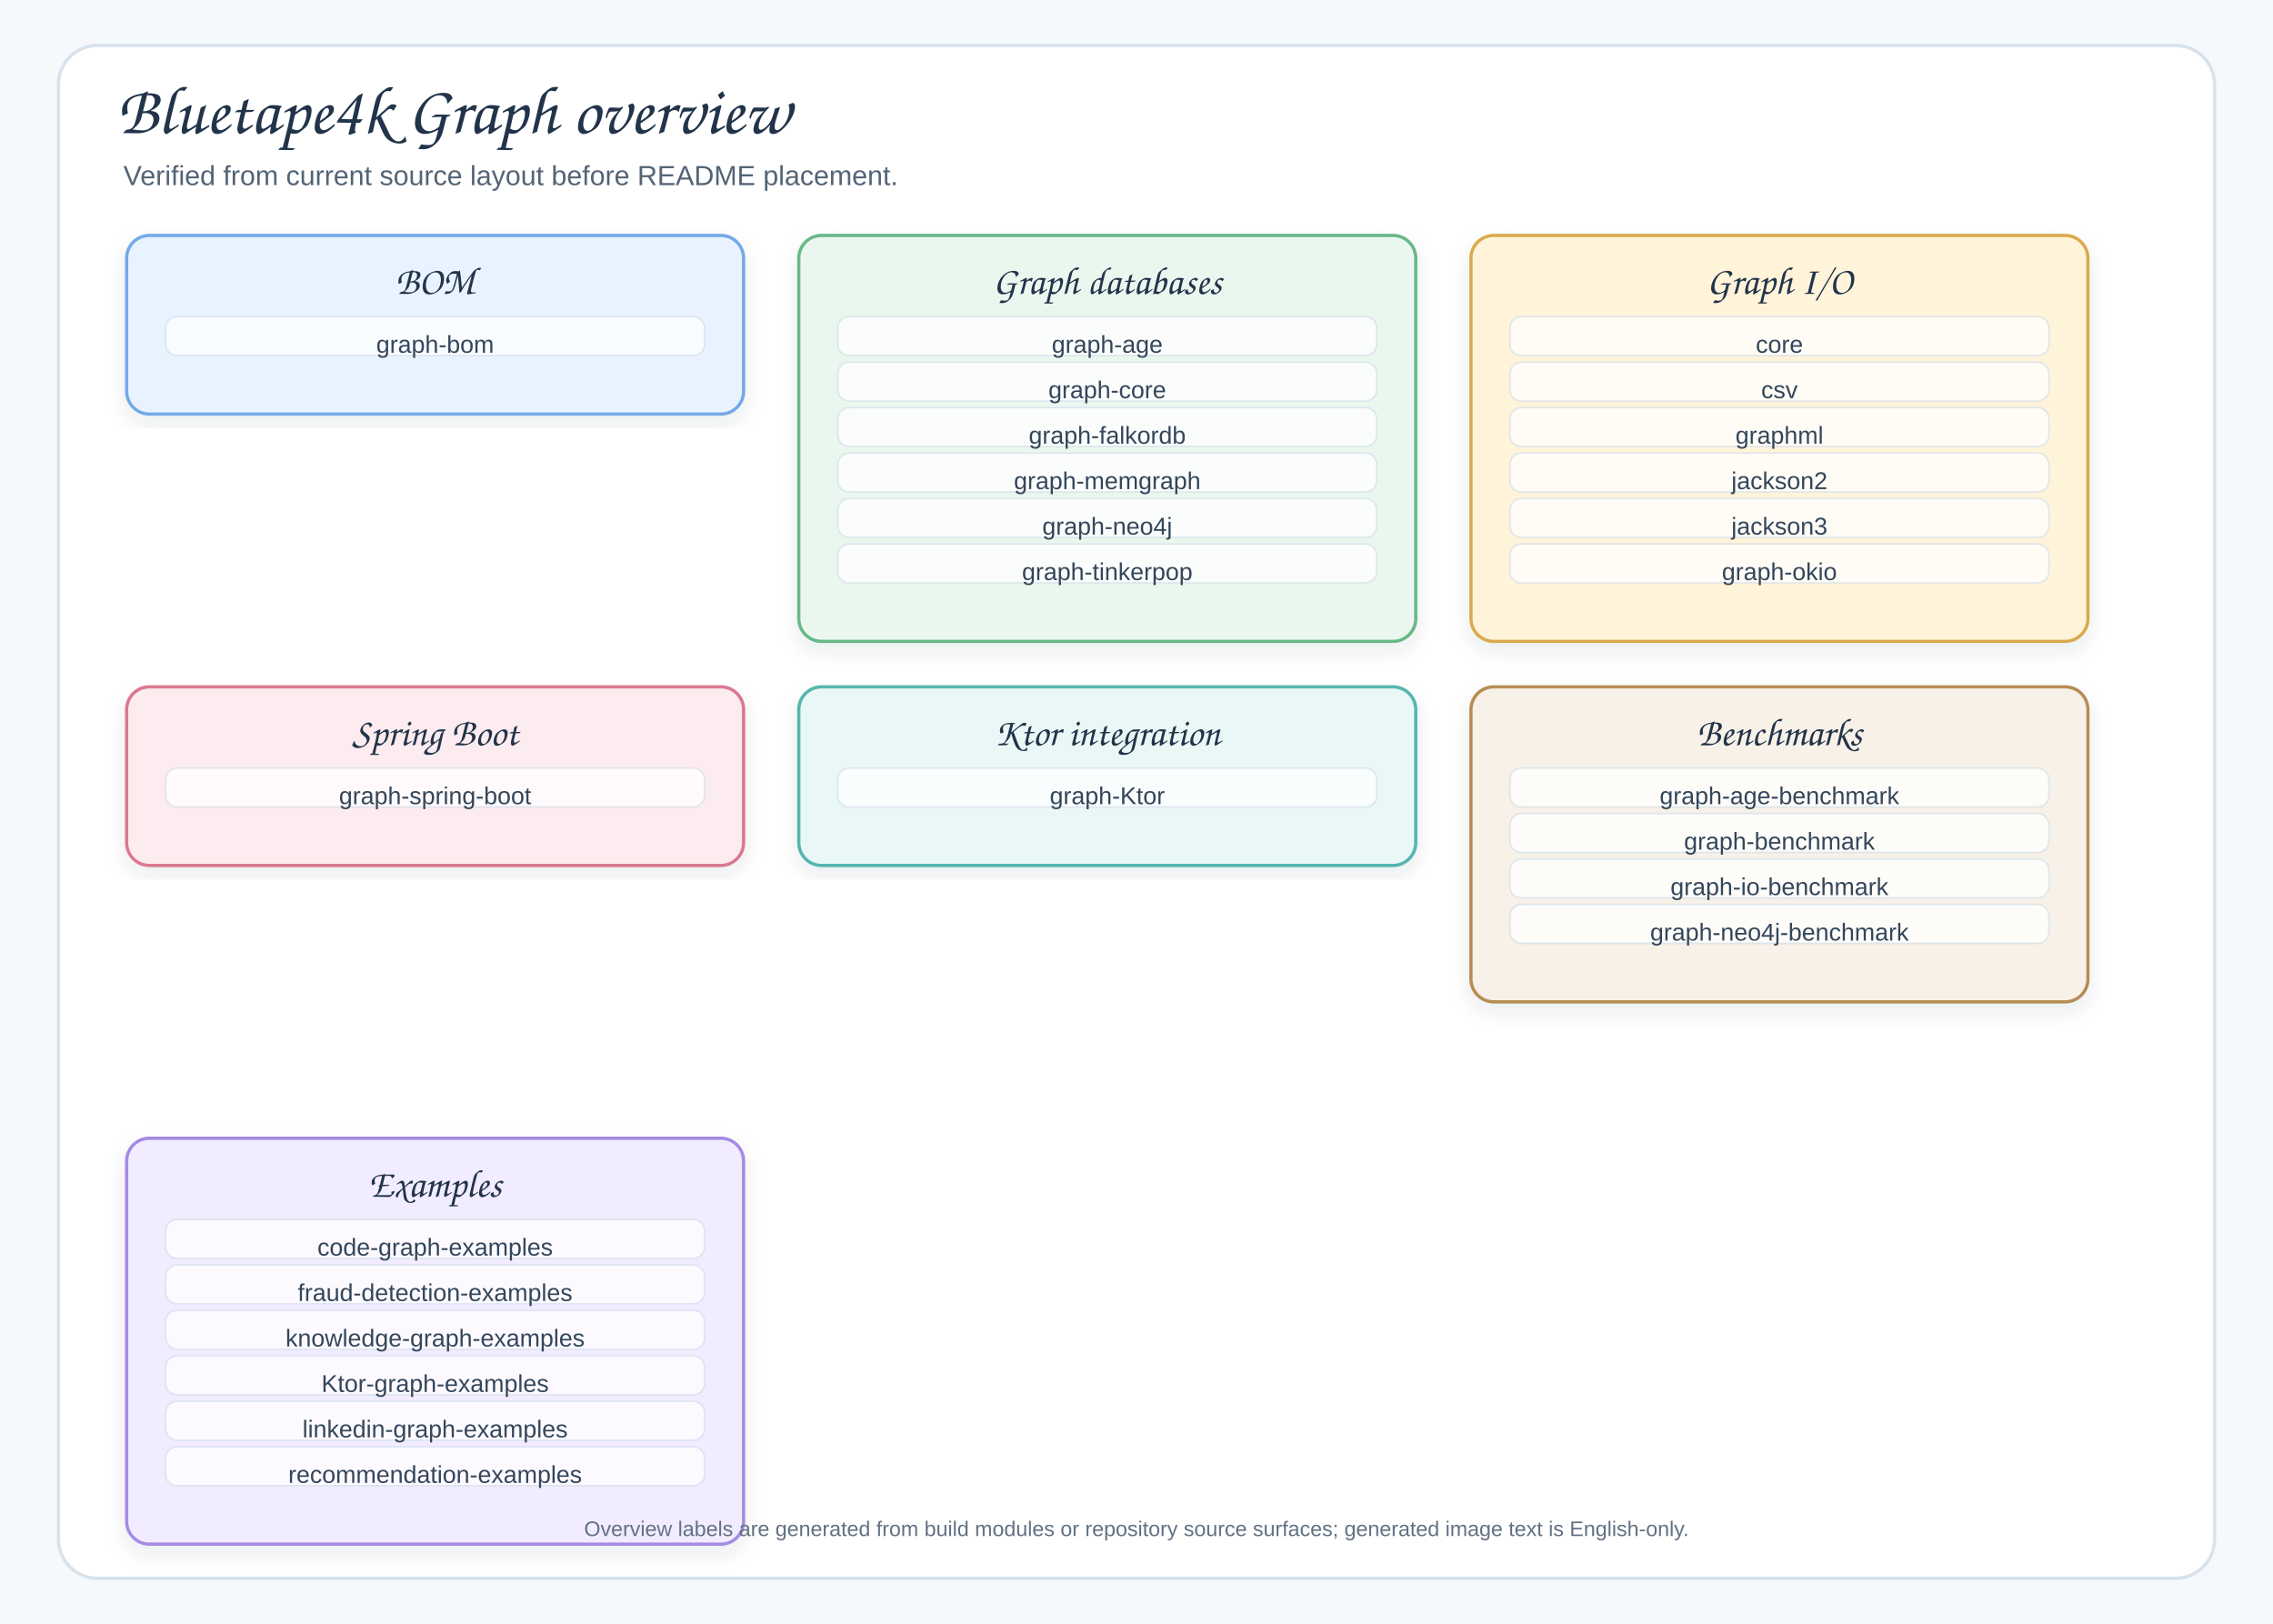
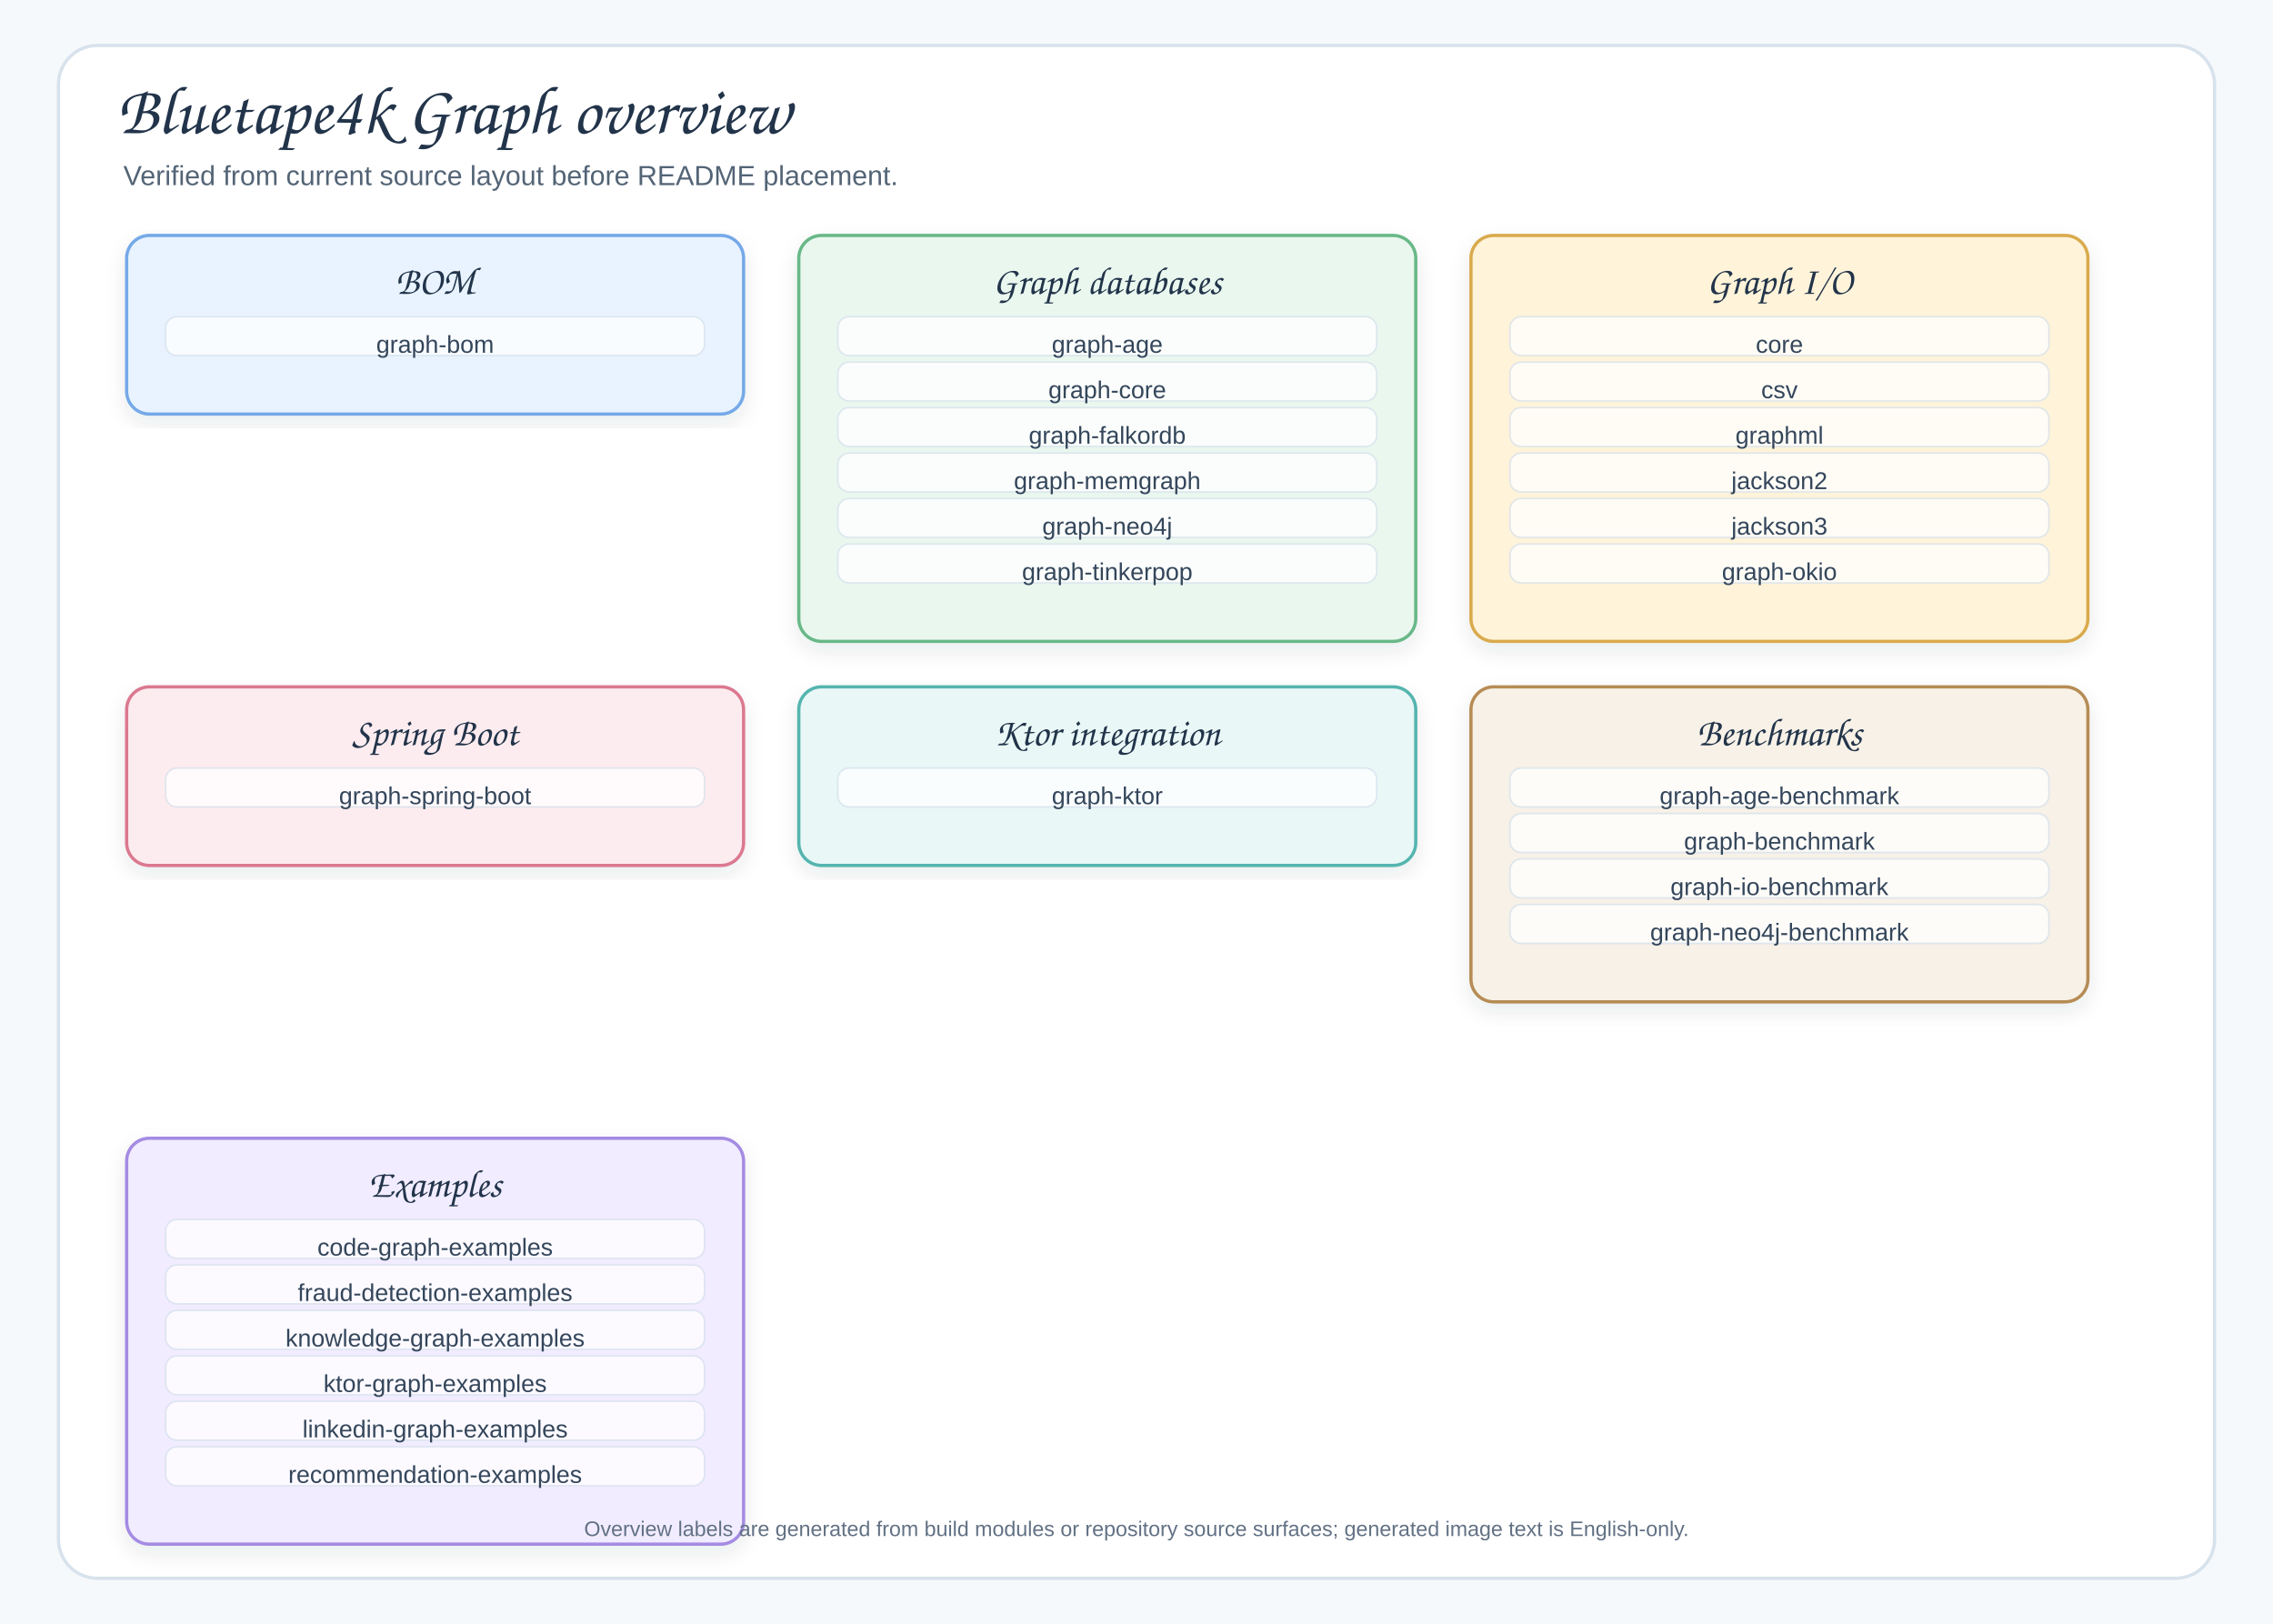
<svg xmlns="http://www.w3.org/2000/svg" width="1400" height="1000" viewBox="0 0 1400 1000" role="img" aria-labelledby="title desc">
  <defs>
    <filter id="shadow" x="-8%" y="-8%" width="116%" height="116%">
      <feDropShadow dx="0" dy="5" stdDeviation="6" flood-color="#203040" flood-opacity="0.09" />
    </filter>
    <style>.canvas{fill:#F6F9FC}.frame{fill:#FFFFFF;stroke:#D7E2EC;stroke-width:2}.title{font-family:"Architects Daughter","Comic Sans MS","Comic Sans",cursive;font-size:42px;fill:#22344A;font-weight:400}.subtitle{font-family:"Comic Sans MS","Comic Sans","Comic Neue",Arial,sans-serif;font-size:17px;fill:#536476;font-weight:400}.group{filter:url(#shadow);stroke-width:2}.gtitle{font-family:"Architects Daughter","Comic Sans MS","Comic Sans",cursive;font-size:24px;fill:#22344A;font-weight:400}.label{font-family:"Comic Sans MS","Comic Sans","Comic Neue",Arial,sans-serif;font-size:15px;fill:#34465B;font-weight:400}.small{font-family:"Comic Sans MS","Comic Sans","Comic Neue",Arial,sans-serif;font-size:13px;fill:#627184;font-weight:400}.axis{font-family:"Architects Daughter","Comic Sans MS","Comic Sans",cursive;font-size:22px;fill:#22344A;font-weight:400}</style>
  </defs>
  <rect class="canvas" width="1400" height="1000" />
  <rect class="frame" x="36" y="28" width="1328" height="944" rx="24" />
  <text class="title" x="72" y="82">Bluetape4k Graph overview</text>
  <text class="subtitle" x="76" y="114">Verified from current source layout before README placement.</text>
  <g transform="translate(78,145)">
    <rect class="group" x="0" y="0" width="380" height="110" rx="14" fill="#E8F3FF" stroke="#75A9E8" />
    <text class="gtitle" x="190" y="36" text-anchor="middle">BOM</text>
    <rect x="24" y="50" width="332" height="24" rx="7" fill="#FFFFFF" opacity="0.76" stroke="#D7E2EC" />
    <text class="label" x="190" y="68" text-anchor="middle" dominant-baseline="middle">graph-bom</text>
  </g>
  <g transform="translate(492,145)">
    <rect class="group" x="0" y="0" width="380" height="250" rx="14" fill="#EAF7EF" stroke="#69B888" />
    <text class="gtitle" x="190" y="36" text-anchor="middle">Graph databases</text>
    <rect x="24" y="50" width="332" height="24" rx="7" fill="#FFFFFF" opacity="0.76" stroke="#D7E2EC" />
    <text class="label" x="190" y="68" text-anchor="middle" dominant-baseline="middle">graph-age</text>
    <rect x="24" y="78" width="332" height="24" rx="7" fill="#FFFFFF" opacity="0.76" stroke="#D7E2EC" />
    <text class="label" x="190" y="96" text-anchor="middle" dominant-baseline="middle">graph-core</text>
    <rect x="24" y="106" width="332" height="24" rx="7" fill="#FFFFFF" opacity="0.76" stroke="#D7E2EC" />
    <text class="label" x="190" y="124" text-anchor="middle" dominant-baseline="middle">graph-falkordb</text>
    <rect x="24" y="134" width="332" height="24" rx="7" fill="#FFFFFF" opacity="0.76" stroke="#D7E2EC" />
    <text class="label" x="190" y="152" text-anchor="middle" dominant-baseline="middle">graph-memgraph</text>
    <rect x="24" y="162" width="332" height="24" rx="7" fill="#FFFFFF" opacity="0.76" stroke="#D7E2EC" />
    <text class="label" x="190" y="180" text-anchor="middle" dominant-baseline="middle">graph-neo4j</text>
    <rect x="24" y="190" width="332" height="24" rx="7" fill="#FFFFFF" opacity="0.76" stroke="#D7E2EC" />
    <text class="label" x="190" y="208" text-anchor="middle" dominant-baseline="middle">graph-tinkerpop</text>
  </g>
  <g transform="translate(906,145)">
    <rect class="group" x="0" y="0" width="380" height="250" rx="14" fill="#FFF3D9" stroke="#D9AA4D" />
    <text class="gtitle" x="190" y="36" text-anchor="middle">Graph I/O</text>
    <rect x="24" y="50" width="332" height="24" rx="7" fill="#FFFFFF" opacity="0.76" stroke="#D7E2EC" />
    <text class="label" x="190" y="68" text-anchor="middle" dominant-baseline="middle">core</text>
    <rect x="24" y="78" width="332" height="24" rx="7" fill="#FFFFFF" opacity="0.76" stroke="#D7E2EC" />
    <text class="label" x="190" y="96" text-anchor="middle" dominant-baseline="middle">csv</text>
    <rect x="24" y="106" width="332" height="24" rx="7" fill="#FFFFFF" opacity="0.76" stroke="#D7E2EC" />
    <text class="label" x="190" y="124" text-anchor="middle" dominant-baseline="middle">graphml</text>
    <rect x="24" y="134" width="332" height="24" rx="7" fill="#FFFFFF" opacity="0.76" stroke="#D7E2EC" />
    <text class="label" x="190" y="152" text-anchor="middle" dominant-baseline="middle">jackson2</text>
    <rect x="24" y="162" width="332" height="24" rx="7" fill="#FFFFFF" opacity="0.76" stroke="#D7E2EC" />
    <text class="label" x="190" y="180" text-anchor="middle" dominant-baseline="middle">jackson3</text>
    <rect x="24" y="190" width="332" height="24" rx="7" fill="#FFFFFF" opacity="0.76" stroke="#D7E2EC" />
    <text class="label" x="190" y="208" text-anchor="middle" dominant-baseline="middle">graph-okio</text>
  </g>
  <g transform="translate(78,423)">
    <rect class="group" x="0" y="0" width="380" height="110" rx="14" fill="#FDECEF" stroke="#DB7890" />
    <text class="gtitle" x="190" y="36" text-anchor="middle">Spring Boot</text>
    <rect x="24" y="50" width="332" height="24" rx="7" fill="#FFFFFF" opacity="0.76" stroke="#D7E2EC" />
    <text class="label" x="190" y="68" text-anchor="middle" dominant-baseline="middle">graph-spring-boot</text>
  </g>
  <g transform="translate(492,423)">
    <rect class="group" x="0" y="0" width="380" height="110" rx="14" fill="#E9F7F6" stroke="#55B5AF" />
    <text class="gtitle" x="190" y="36" text-anchor="middle">Ktor integration</text>
    <rect x="24" y="50" width="332" height="24" rx="7" fill="#FFFFFF" opacity="0.76" stroke="#D7E2EC" />
-     <text class="label" x="190" y="68" text-anchor="middle" dominant-baseline="middle">graph-Ktor</text>
+     <text class="label" x="190" y="68" text-anchor="middle" dominant-baseline="middle">graph-ktor</text>
  </g>
  <g transform="translate(906,423)">
    <rect class="group" x="0" y="0" width="380" height="194" rx="14" fill="#F7F1E7" stroke="#B68C55" />
    <text class="gtitle" x="190" y="36" text-anchor="middle">Benchmarks</text>
    <rect x="24" y="50" width="332" height="24" rx="7" fill="#FFFFFF" opacity="0.76" stroke="#D7E2EC" />
    <text class="label" x="190" y="68" text-anchor="middle" dominant-baseline="middle">graph-age-benchmark</text>
    <rect x="24" y="78" width="332" height="24" rx="7" fill="#FFFFFF" opacity="0.76" stroke="#D7E2EC" />
    <text class="label" x="190" y="96" text-anchor="middle" dominant-baseline="middle">graph-benchmark</text>
    <rect x="24" y="106" width="332" height="24" rx="7" fill="#FFFFFF" opacity="0.76" stroke="#D7E2EC" />
    <text class="label" x="190" y="124" text-anchor="middle" dominant-baseline="middle">graph-io-benchmark</text>
    <rect x="24" y="134" width="332" height="24" rx="7" fill="#FFFFFF" opacity="0.76" stroke="#D7E2EC" />
    <text class="label" x="190" y="152" text-anchor="middle" dominant-baseline="middle">graph-neo4j-benchmark</text>
  </g>
  <g transform="translate(78,701)">
    <rect class="group" x="0" y="0" width="380" height="250" rx="14" fill="#F1ECFF" stroke="#A58BE3" />
    <text class="gtitle" x="190" y="36" text-anchor="middle">Examples</text>
    <rect x="24" y="50" width="332" height="24" rx="7" fill="#FFFFFF" opacity="0.76" stroke="#D7E2EC" />
    <text class="label" x="190" y="68" text-anchor="middle" dominant-baseline="middle">code-graph-examples</text>
    <rect x="24" y="78" width="332" height="24" rx="7" fill="#FFFFFF" opacity="0.76" stroke="#D7E2EC" />
    <text class="label" x="190" y="96" text-anchor="middle" dominant-baseline="middle">fraud-detection-examples</text>
    <rect x="24" y="106" width="332" height="24" rx="7" fill="#FFFFFF" opacity="0.76" stroke="#D7E2EC" />
    <text class="label" x="190" y="124" text-anchor="middle" dominant-baseline="middle">knowledge-graph-examples</text>
    <rect x="24" y="134" width="332" height="24" rx="7" fill="#FFFFFF" opacity="0.76" stroke="#D7E2EC" />
-     <text class="label" x="190" y="152" text-anchor="middle" dominant-baseline="middle">Ktor-graph-examples</text>
+     <text class="label" x="190" y="152" text-anchor="middle" dominant-baseline="middle">ktor-graph-examples</text>
    <rect x="24" y="162" width="332" height="24" rx="7" fill="#FFFFFF" opacity="0.76" stroke="#D7E2EC" />
    <text class="label" x="190" y="180" text-anchor="middle" dominant-baseline="middle">linkedin-graph-examples</text>
    <rect x="24" y="190" width="332" height="24" rx="7" fill="#FFFFFF" opacity="0.76" stroke="#D7E2EC" />
    <text class="label" x="190" y="208" text-anchor="middle" dominant-baseline="middle">recommendation-examples</text>
  </g>
  <text class="small" x="700.0" y="946" text-anchor="middle">Overview labels are generated from build modules or repository source surfaces; generated image text is English-only.</text>
</svg>
